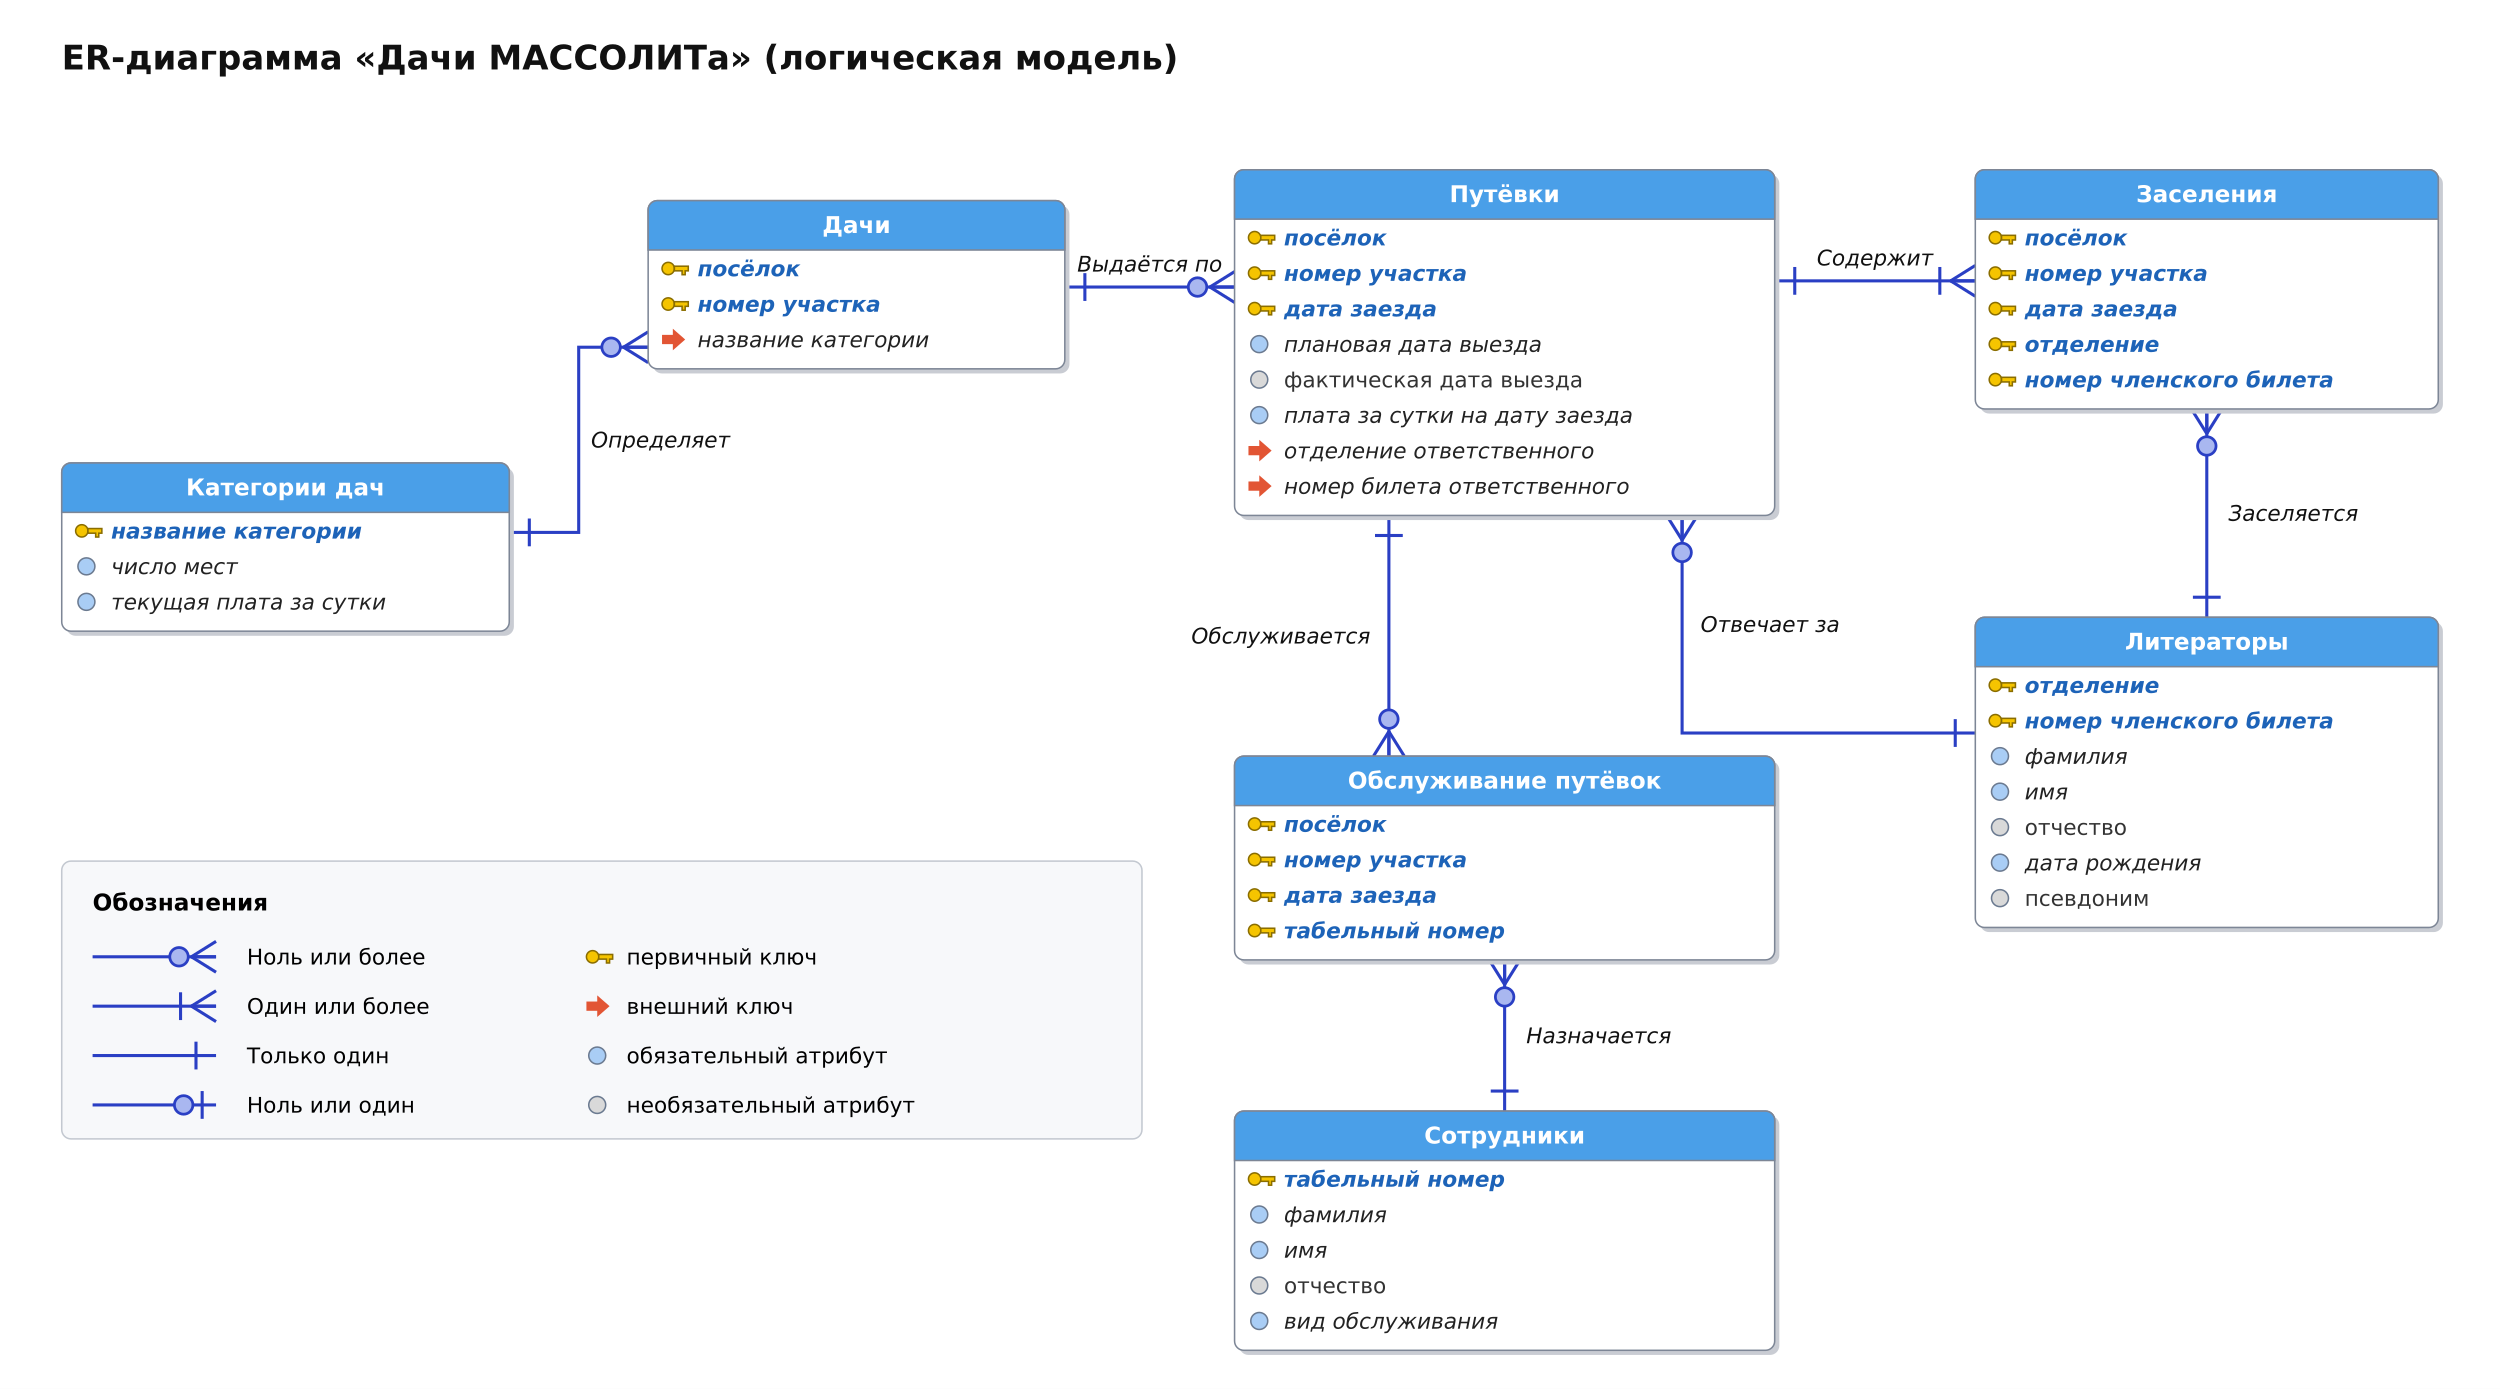
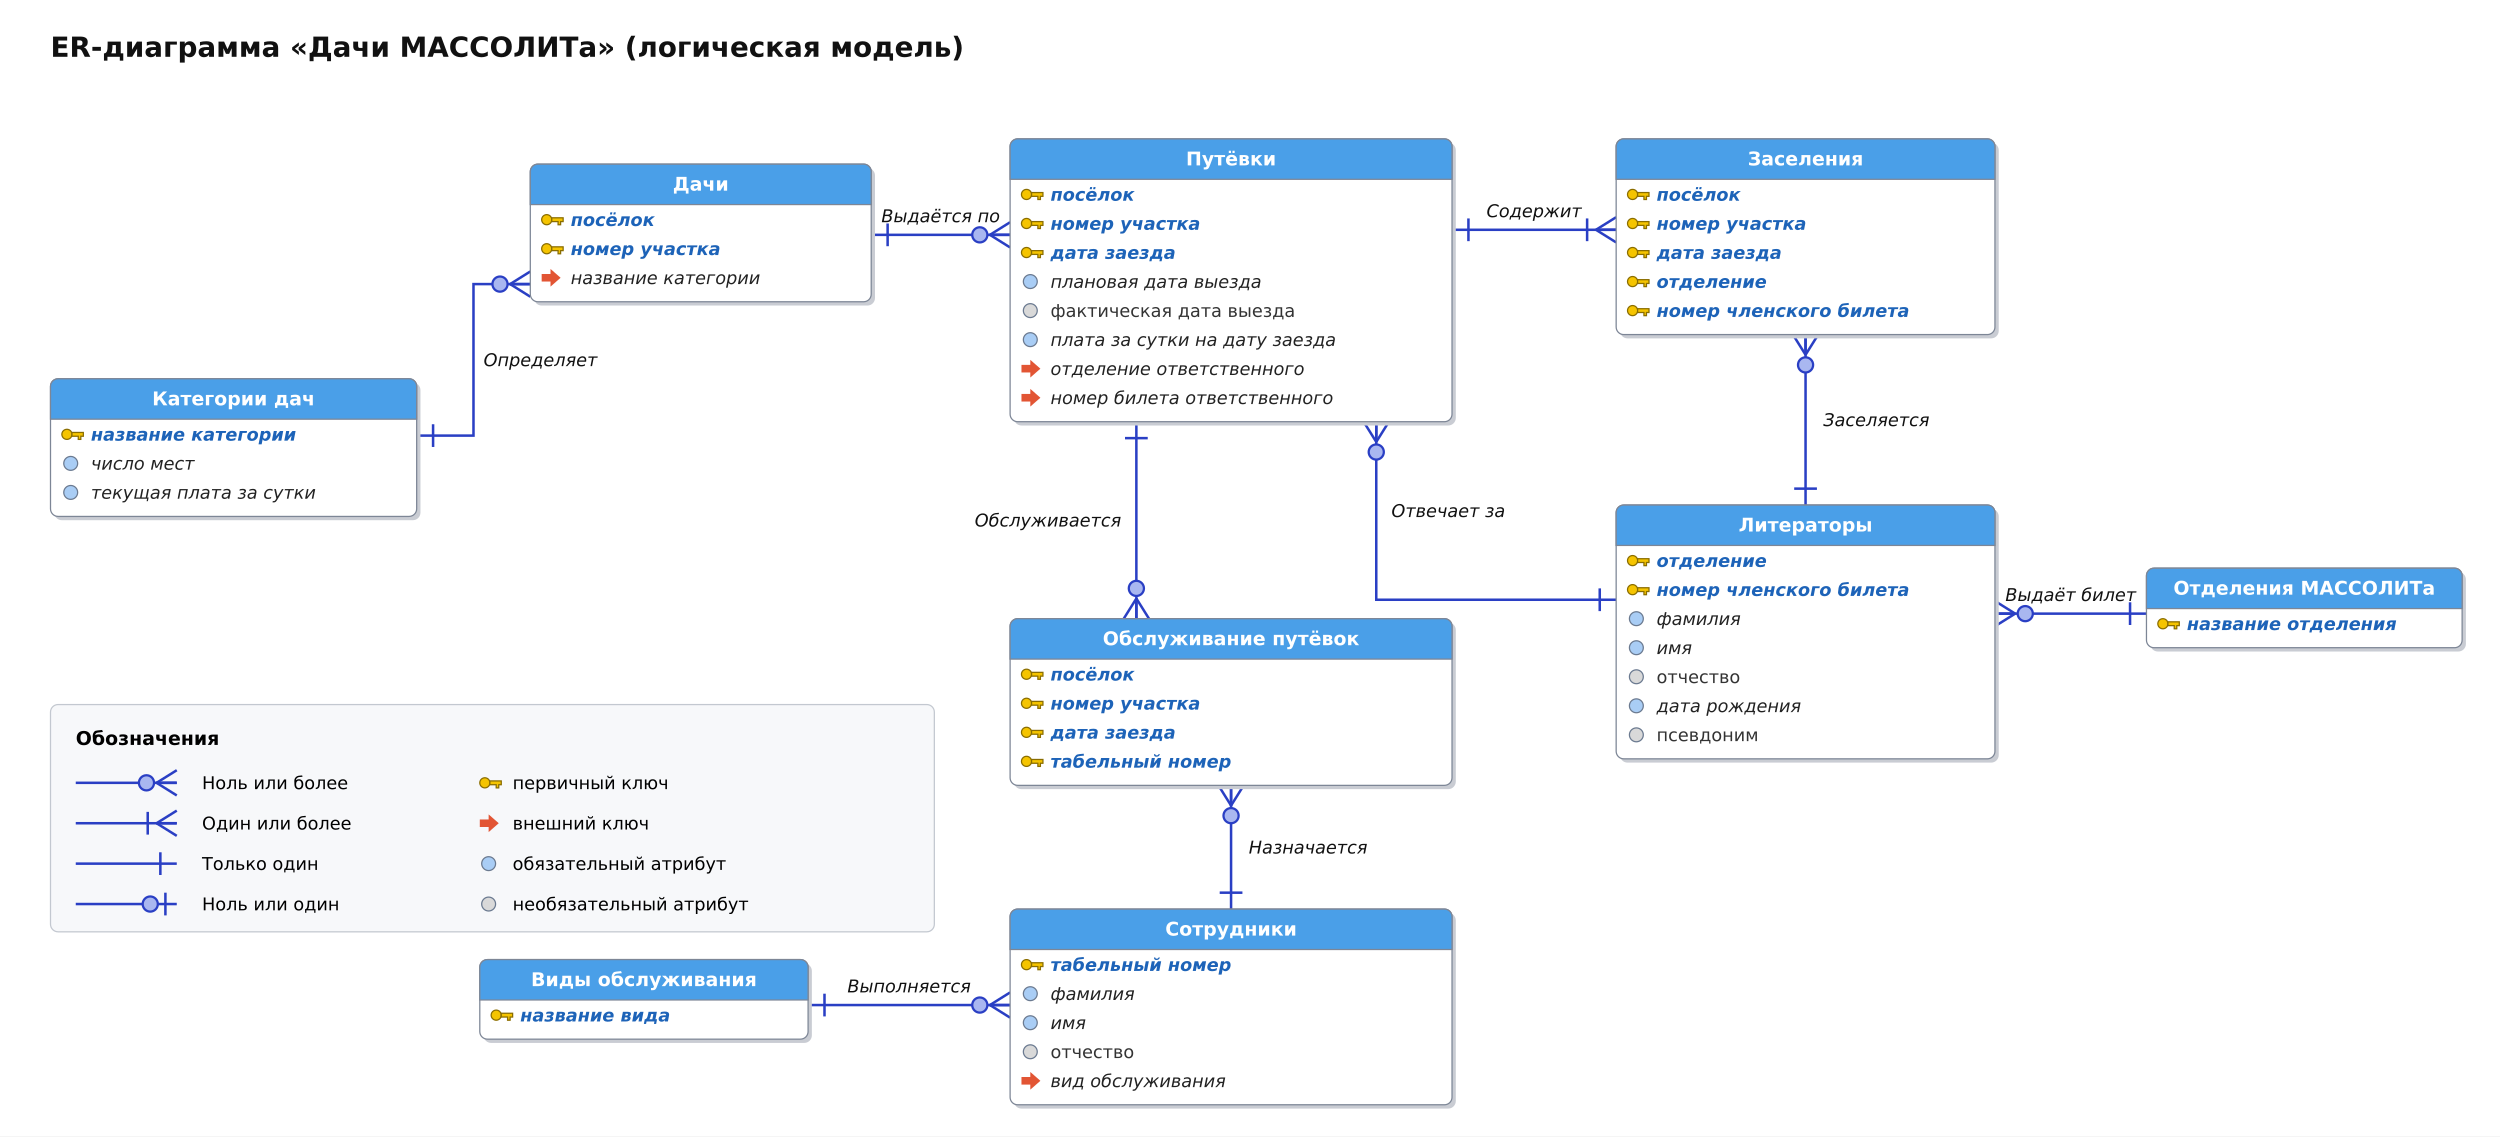
- <svg xmlns="http://www.w3.org/2000/svg" width="1620" height="900" viewBox="0 0 1620 900" font-family="DejaVu Sans, Arial, sans-serif">
-   <rect width="1620" height="900" fill="#fff" />
+ <svg xmlns="http://www.w3.org/2000/svg" width="1980" height="900" viewBox="0 0 1980 900" font-family="DejaVu Sans, Arial, sans-serif">
+   <rect width="1980" height="900" fill="#fff" />
  <text x="40" y="45" font-size="22" font-weight="bold" fill="#111">ER-диаграмма «Дачи МАССОЛИТа» (логическая модель)</text>
  <path d="M330,345 L375.0,345 L375.0,225 L420,225" fill="none" stroke="#2a3fc4" stroke-width="2" />
  <text x="383.0" y="290.0" text-anchor="start" font-size="14" font-style="italic" fill="#111">Определяет</text>
  <line x1="343" y1="354" x2="343" y2="336" stroke="#2a3fc4" stroke-width="2" />
  <line x1="404" y1="225" x2="420" y2="235" stroke="#2a3fc4" stroke-width="2" />
  <line x1="404" y1="225" x2="420" y2="225" stroke="#2a3fc4" stroke-width="2" />
  <line x1="404" y1="225" x2="420" y2="215" stroke="#2a3fc4" stroke-width="2" />
  <circle cx="396" cy="225" r="6" fill="#a9b7f0" stroke="#2a3fc4" stroke-width="1.8" />
  <path d="M690,186 L800,186" fill="none" stroke="#2a3fc4" stroke-width="2" />
  <text x="745.0" y="176" text-anchor="middle" font-size="14" font-style="italic" fill="#111">Выдаётся по</text>
  <line x1="703" y1="195" x2="703" y2="177" stroke="#2a3fc4" stroke-width="2" />
  <line x1="784" y1="186" x2="800" y2="196" stroke="#2a3fc4" stroke-width="2" />
  <line x1="784" y1="186" x2="800" y2="186" stroke="#2a3fc4" stroke-width="2" />
  <line x1="784" y1="186" x2="800" y2="176" stroke="#2a3fc4" stroke-width="2" />
  <circle cx="776" cy="186" r="6" fill="#a9b7f0" stroke="#2a3fc4" stroke-width="1.8" />
  <path d="M1150,182 L1280,182" fill="none" stroke="#2a3fc4" stroke-width="2" />
  <text x="1215.0" y="172" text-anchor="middle" font-size="14" font-style="italic" fill="#111">Содержит</text>
  <line x1="1163" y1="191" x2="1163" y2="173" stroke="#2a3fc4" stroke-width="2" />
  <line x1="1264" y1="182" x2="1280" y2="192" stroke="#2a3fc4" stroke-width="2" />
  <line x1="1264" y1="182" x2="1280" y2="182" stroke="#2a3fc4" stroke-width="2" />
  <line x1="1264" y1="182" x2="1280" y2="172" stroke="#2a3fc4" stroke-width="2" />
  <line x1="1257" y1="173" x2="1257" y2="191" stroke="#2a3fc4" stroke-width="2" />
  <path d="M1430,400 L1430,265" fill="none" stroke="#2a3fc4" stroke-width="2" />
  <text x="1444" y="337.5" text-anchor="start" font-size="14" font-style="italic" fill="#111">Заселяется</text>
  <line x1="1439" y1="387" x2="1421" y2="387" stroke="#2a3fc4" stroke-width="2" />
  <line x1="1430" y1="281" x2="1440" y2="265" stroke="#2a3fc4" stroke-width="2" />
  <line x1="1430" y1="281" x2="1430" y2="265" stroke="#2a3fc4" stroke-width="2" />
  <line x1="1430" y1="281" x2="1420" y2="265" stroke="#2a3fc4" stroke-width="2" />
  <circle cx="1430" cy="289" r="6" fill="#a9b7f0" stroke="#2a3fc4" stroke-width="1.8" />
  <path d="M1280,475 L1090,475 L1090,334" fill="none" stroke="#2a3fc4" stroke-width="2" />
  <text x="1102" y="409.5" text-anchor="start" font-size="14" font-style="italic" fill="#111">Отвечает за</text>
  <line x1="1267" y1="466" x2="1267" y2="484" stroke="#2a3fc4" stroke-width="2" />
  <line x1="1090" y1="350" x2="1100" y2="334" stroke="#2a3fc4" stroke-width="2" />
  <line x1="1090" y1="350" x2="1090" y2="334" stroke="#2a3fc4" stroke-width="2" />
  <line x1="1090" y1="350" x2="1080" y2="334" stroke="#2a3fc4" stroke-width="2" />
  <circle cx="1090" cy="358" r="6" fill="#a9b7f0" stroke="#2a3fc4" stroke-width="1.8" />
  <path d="M900,334 L900,490" fill="none" stroke="#2a3fc4" stroke-width="2" />
  <text x="888" y="417.0" text-anchor="end" font-size="14" font-style="italic" fill="#111">Обслуживается</text>
  <line x1="891" y1="347" x2="909" y2="347" stroke="#2a3fc4" stroke-width="2" />
  <line x1="900" y1="474" x2="890" y2="490" stroke="#2a3fc4" stroke-width="2" />
  <line x1="900" y1="474" x2="900" y2="490" stroke="#2a3fc4" stroke-width="2" />
  <line x1="900" y1="474" x2="910" y2="490" stroke="#2a3fc4" stroke-width="2" />
  <circle cx="900" cy="466" r="6" fill="#a9b7f0" stroke="#2a3fc4" stroke-width="1.8" />
  <path d="M975,720 L975,622" fill="none" stroke="#2a3fc4" stroke-width="2" />
  <text x="989" y="676.0" text-anchor="start" font-size="14" font-style="italic" fill="#111">Назначается</text>
  <line x1="984" y1="707" x2="966" y2="707" stroke="#2a3fc4" stroke-width="2" />
  <line x1="975" y1="638" x2="985" y2="622" stroke="#2a3fc4" stroke-width="2" />
  <line x1="975" y1="638" x2="975" y2="622" stroke="#2a3fc4" stroke-width="2" />
  <line x1="975" y1="638" x2="965" y2="622" stroke="#2a3fc4" stroke-width="2" />
  <circle cx="975" cy="646" r="6" fill="#a9b7f0" stroke="#2a3fc4" stroke-width="1.8" />
+   <path d="M1700,486 L1580,486" fill="none" stroke="#2a3fc4" stroke-width="2" />
+   <text x="1640.0" y="476" text-anchor="middle" font-size="14" font-style="italic" fill="#111">Выдаёт билет</text>
+   <line x1="1687" y1="477" x2="1687" y2="495" stroke="#2a3fc4" stroke-width="2" />
+   <line x1="1596" y1="486" x2="1580" y2="476" stroke="#2a3fc4" stroke-width="2" />
+   <line x1="1596" y1="486" x2="1580" y2="486" stroke="#2a3fc4" stroke-width="2" />
+   <line x1="1596" y1="486" x2="1580" y2="496" stroke="#2a3fc4" stroke-width="2" />
+   <circle cx="1604" cy="486" r="6" fill="#a9b7f0" stroke="#2a3fc4" stroke-width="1.8" />
+   <path d="M640,796 L800,796" fill="none" stroke="#2a3fc4" stroke-width="2" />
+   <text x="720.0" y="786" text-anchor="middle" font-size="14" font-style="italic" fill="#111">Выполняется</text>
+   <line x1="653" y1="805" x2="653" y2="787" stroke="#2a3fc4" stroke-width="2" />
+   <line x1="784" y1="796" x2="800" y2="806" stroke="#2a3fc4" stroke-width="2" />
+   <line x1="784" y1="796" x2="800" y2="796" stroke="#2a3fc4" stroke-width="2" />
+   <line x1="784" y1="796" x2="800" y2="786" stroke="#2a3fc4" stroke-width="2" />
+   <circle cx="776" cy="796" r="6" fill="#a9b7f0" stroke="#2a3fc4" stroke-width="1.8" />
  <rect x="43" y="303" width="290" height="109" rx="6" fill="#c9ccd3" />
  <rect x="40" y="300" width="290" height="109" rx="6" fill="#fff" stroke="#7d8696" />
  <path d="M40,332 V306 a6,6 0 0 1 6,-6 H324 a6,6 0 0 1 6,6 V332 Z" fill="#4a9fe8" stroke="#7d8696" />
  <text x="185.0" y="321" text-anchor="middle" font-weight="bold" font-size="15" fill="#fff">Категории дач</text>
  <circle cx="53" cy="344" r="4" fill="#f5c400" stroke="#8a6d00" stroke-width="1" />
  <path d="M57,342.5 h9 v3 h-2 v2.5 h-2 v-2.5 h-5 z" fill="#f5c400" stroke="#8a6d00" stroke-width="1" />
  <text x="72" y="349" font-size="14" font-weight="bold" font-style="italic" fill="#1d63b8">название категории</text>
  <circle cx="56" cy="367" r="5.5" fill="#a9cdf5" stroke="#6b7a90" />
  <text x="72" y="372" font-size="14" font-style="italic" fill="#222">число мест</text>
  <circle cx="56" cy="390" r="5.5" fill="#a9cdf5" stroke="#6b7a90" />
  <text x="72" y="395" font-size="14" font-style="italic" fill="#222">текущая плата за сутки</text>
  <rect x="423" y="133" width="270" height="109" rx="6" fill="#c9ccd3" />
  <rect x="420" y="130" width="270" height="109" rx="6" fill="#fff" stroke="#7d8696" />
  <path d="M420,162 V136 a6,6 0 0 1 6,-6 H684 a6,6 0 0 1 6,6 V162 Z" fill="#4a9fe8" stroke="#7d8696" />
  <text x="555.0" y="151" text-anchor="middle" font-weight="bold" font-size="15" fill="#fff">Дачи</text>
  <circle cx="433" cy="174" r="4" fill="#f5c400" stroke="#8a6d00" stroke-width="1" />
  <path d="M437,172.5 h9 v3 h-2 v2.5 h-2 v-2.5 h-5 z" fill="#f5c400" stroke="#8a6d00" stroke-width="1" />
  <text x="452" y="179" font-size="14" font-weight="bold" font-style="italic" fill="#1d63b8">посёлок</text>
  <circle cx="433" cy="197" r="4" fill="#f5c400" stroke="#8a6d00" stroke-width="1" />
  <path d="M437,195.5 h9 v3 h-2 v2.5 h-2 v-2.5 h-5 z" fill="#f5c400" stroke="#8a6d00" stroke-width="1" />
  <text x="452" y="202" font-size="14" font-weight="bold" font-style="italic" fill="#1d63b8">номер участка</text>
  <path d="M429,217 h7 v-4 l8,7 l-8,7 v-4 h-7 z" fill="#e25534" />
  <text x="452" y="225" font-size="14" font-style="italic" fill="#222">название категории</text>
  <rect x="803" y="113" width="350" height="224" rx="6" fill="#c9ccd3" />
  <rect x="800" y="110" width="350" height="224" rx="6" fill="#fff" stroke="#7d8696" />
  <path d="M800,142 V116 a6,6 0 0 1 6,-6 H1144 a6,6 0 0 1 6,6 V142 Z" fill="#4a9fe8" stroke="#7d8696" />
  <text x="975.0" y="131" text-anchor="middle" font-weight="bold" font-size="15" fill="#fff">Путёвки</text>
  <circle cx="813" cy="154" r="4" fill="#f5c400" stroke="#8a6d00" stroke-width="1" />
  <path d="M817,152.5 h9 v3 h-2 v2.5 h-2 v-2.5 h-5 z" fill="#f5c400" stroke="#8a6d00" stroke-width="1" />
  <text x="832" y="159" font-size="14" font-weight="bold" font-style="italic" fill="#1d63b8">посёлок</text>
  <circle cx="813" cy="177" r="4" fill="#f5c400" stroke="#8a6d00" stroke-width="1" />
  <path d="M817,175.5 h9 v3 h-2 v2.5 h-2 v-2.5 h-5 z" fill="#f5c400" stroke="#8a6d00" stroke-width="1" />
  <text x="832" y="182" font-size="14" font-weight="bold" font-style="italic" fill="#1d63b8">номер участка</text>
  <circle cx="813" cy="200" r="4" fill="#f5c400" stroke="#8a6d00" stroke-width="1" />
  <path d="M817,198.5 h9 v3 h-2 v2.5 h-2 v-2.5 h-5 z" fill="#f5c400" stroke="#8a6d00" stroke-width="1" />
  <text x="832" y="205" font-size="14" font-weight="bold" font-style="italic" fill="#1d63b8">дата заезда</text>
  <circle cx="816" cy="223" r="5.5" fill="#a9cdf5" stroke="#6b7a90" />
  <text x="832" y="228" font-size="14" font-style="italic" fill="#222">плановая дата выезда</text>
  <circle cx="816" cy="246" r="5.5" fill="#d9d9d9" stroke="#6b7a90" />
  <text x="832" y="251" font-size="14" fill="#333">фактическая дата выезда</text>
  <circle cx="816" cy="269" r="5.5" fill="#a9cdf5" stroke="#6b7a90" />
  <text x="832" y="274" font-size="14" font-style="italic" fill="#222">плата за сутки на дату заезда</text>
  <path d="M809,289 h7 v-4 l8,7 l-8,7 v-4 h-7 z" fill="#e25534" />
  <text x="832" y="297" font-size="14" font-style="italic" fill="#222">отделение ответственного</text>
  <path d="M809,312 h7 v-4 l8,7 l-8,7 v-4 h-7 z" fill="#e25534" />
  <text x="832" y="320" font-size="14" font-style="italic" fill="#222">номер билета ответственного</text>
  <rect x="1283" y="113" width="300" height="155" rx="6" fill="#c9ccd3" />
  <rect x="1280" y="110" width="300" height="155" rx="6" fill="#fff" stroke="#7d8696" />
  <path d="M1280,142 V116 a6,6 0 0 1 6,-6 H1574 a6,6 0 0 1 6,6 V142 Z" fill="#4a9fe8" stroke="#7d8696" />
  <text x="1430.0" y="131" text-anchor="middle" font-weight="bold" font-size="15" fill="#fff">Заселения</text>
  <circle cx="1293" cy="154" r="4" fill="#f5c400" stroke="#8a6d00" stroke-width="1" />
  <path d="M1297,152.5 h9 v3 h-2 v2.5 h-2 v-2.5 h-5 z" fill="#f5c400" stroke="#8a6d00" stroke-width="1" />
  <text x="1312" y="159" font-size="14" font-weight="bold" font-style="italic" fill="#1d63b8">посёлок</text>
  <circle cx="1293" cy="177" r="4" fill="#f5c400" stroke="#8a6d00" stroke-width="1" />
  <path d="M1297,175.5 h9 v3 h-2 v2.5 h-2 v-2.5 h-5 z" fill="#f5c400" stroke="#8a6d00" stroke-width="1" />
  <text x="1312" y="182" font-size="14" font-weight="bold" font-style="italic" fill="#1d63b8">номер участка</text>
  <circle cx="1293" cy="200" r="4" fill="#f5c400" stroke="#8a6d00" stroke-width="1" />
  <path d="M1297,198.5 h9 v3 h-2 v2.5 h-2 v-2.5 h-5 z" fill="#f5c400" stroke="#8a6d00" stroke-width="1" />
  <text x="1312" y="205" font-size="14" font-weight="bold" font-style="italic" fill="#1d63b8">дата заезда</text>
  <circle cx="1293" cy="223" r="4" fill="#f5c400" stroke="#8a6d00" stroke-width="1" />
  <path d="M1297,221.5 h9 v3 h-2 v2.5 h-2 v-2.5 h-5 z" fill="#f5c400" stroke="#8a6d00" stroke-width="1" />
  <text x="1312" y="228" font-size="14" font-weight="bold" font-style="italic" fill="#1d63b8">отделение</text>
  <circle cx="1293" cy="246" r="4" fill="#f5c400" stroke="#8a6d00" stroke-width="1" />
  <path d="M1297,244.5 h9 v3 h-2 v2.5 h-2 v-2.5 h-5 z" fill="#f5c400" stroke="#8a6d00" stroke-width="1" />
  <text x="1312" y="251" font-size="14" font-weight="bold" font-style="italic" fill="#1d63b8">номер членского билета</text>
  <rect x="1283" y="403" width="300" height="201" rx="6" fill="#c9ccd3" />
  <rect x="1280" y="400" width="300" height="201" rx="6" fill="#fff" stroke="#7d8696" />
  <path d="M1280,432 V406 a6,6 0 0 1 6,-6 H1574 a6,6 0 0 1 6,6 V432 Z" fill="#4a9fe8" stroke="#7d8696" />
  <text x="1430.0" y="421" text-anchor="middle" font-weight="bold" font-size="15" fill="#fff">Литераторы</text>
  <circle cx="1293" cy="444" r="4" fill="#f5c400" stroke="#8a6d00" stroke-width="1" />
  <path d="M1297,442.5 h9 v3 h-2 v2.5 h-2 v-2.5 h-5 z" fill="#f5c400" stroke="#8a6d00" stroke-width="1" />
  <text x="1312" y="449" font-size="14" font-weight="bold" font-style="italic" fill="#1d63b8">отделение</text>
  <circle cx="1293" cy="467" r="4" fill="#f5c400" stroke="#8a6d00" stroke-width="1" />
  <path d="M1297,465.5 h9 v3 h-2 v2.5 h-2 v-2.5 h-5 z" fill="#f5c400" stroke="#8a6d00" stroke-width="1" />
  <text x="1312" y="472" font-size="14" font-weight="bold" font-style="italic" fill="#1d63b8">номер членского билета</text>
  <circle cx="1296" cy="490" r="5.5" fill="#a9cdf5" stroke="#6b7a90" />
  <text x="1312" y="495" font-size="14" font-style="italic" fill="#222">фамилия</text>
  <circle cx="1296" cy="513" r="5.5" fill="#a9cdf5" stroke="#6b7a90" />
  <text x="1312" y="518" font-size="14" font-style="italic" fill="#222">имя</text>
  <circle cx="1296" cy="536" r="5.5" fill="#d9d9d9" stroke="#6b7a90" />
  <text x="1312" y="541" font-size="14" fill="#333">отчество</text>
  <circle cx="1296" cy="559" r="5.5" fill="#a9cdf5" stroke="#6b7a90" />
  <text x="1312" y="564" font-size="14" font-style="italic" fill="#222">дата рождения</text>
  <circle cx="1296" cy="582" r="5.5" fill="#d9d9d9" stroke="#6b7a90" />
  <text x="1312" y="587" font-size="14" fill="#333">псевдоним</text>
  <rect x="803" y="493" width="350" height="132" rx="6" fill="#c9ccd3" />
  <rect x="800" y="490" width="350" height="132" rx="6" fill="#fff" stroke="#7d8696" />
  <path d="M800,522 V496 a6,6 0 0 1 6,-6 H1144 a6,6 0 0 1 6,6 V522 Z" fill="#4a9fe8" stroke="#7d8696" />
  <text x="975.0" y="511" text-anchor="middle" font-weight="bold" font-size="15" fill="#fff">Обслуживание путёвок</text>
  <circle cx="813" cy="534" r="4" fill="#f5c400" stroke="#8a6d00" stroke-width="1" />
  <path d="M817,532.5 h9 v3 h-2 v2.5 h-2 v-2.5 h-5 z" fill="#f5c400" stroke="#8a6d00" stroke-width="1" />
  <text x="832" y="539" font-size="14" font-weight="bold" font-style="italic" fill="#1d63b8">посёлок</text>
  <circle cx="813" cy="557" r="4" fill="#f5c400" stroke="#8a6d00" stroke-width="1" />
  <path d="M817,555.5 h9 v3 h-2 v2.5 h-2 v-2.5 h-5 z" fill="#f5c400" stroke="#8a6d00" stroke-width="1" />
  <text x="832" y="562" font-size="14" font-weight="bold" font-style="italic" fill="#1d63b8">номер участка</text>
  <circle cx="813" cy="580" r="4" fill="#f5c400" stroke="#8a6d00" stroke-width="1" />
  <path d="M817,578.5 h9 v3 h-2 v2.5 h-2 v-2.5 h-5 z" fill="#f5c400" stroke="#8a6d00" stroke-width="1" />
  <text x="832" y="585" font-size="14" font-weight="bold" font-style="italic" fill="#1d63b8">дата заезда</text>
  <circle cx="813" cy="603" r="4" fill="#f5c400" stroke="#8a6d00" stroke-width="1" />
  <path d="M817,601.5 h9 v3 h-2 v2.5 h-2 v-2.5 h-5 z" fill="#f5c400" stroke="#8a6d00" stroke-width="1" />
  <text x="832" y="608" font-size="14" font-weight="bold" font-style="italic" fill="#1d63b8">табельный номер</text>
  <rect x="803" y="723" width="350" height="155" rx="6" fill="#c9ccd3" />
  <rect x="800" y="720" width="350" height="155" rx="6" fill="#fff" stroke="#7d8696" />
  <path d="M800,752 V726 a6,6 0 0 1 6,-6 H1144 a6,6 0 0 1 6,6 V752 Z" fill="#4a9fe8" stroke="#7d8696" />
  <text x="975.0" y="741" text-anchor="middle" font-weight="bold" font-size="15" fill="#fff">Сотрудники</text>
  <circle cx="813" cy="764" r="4" fill="#f5c400" stroke="#8a6d00" stroke-width="1" />
  <path d="M817,762.5 h9 v3 h-2 v2.5 h-2 v-2.5 h-5 z" fill="#f5c400" stroke="#8a6d00" stroke-width="1" />
  <text x="832" y="769" font-size="14" font-weight="bold" font-style="italic" fill="#1d63b8">табельный номер</text>
  <circle cx="816" cy="787" r="5.5" fill="#a9cdf5" stroke="#6b7a90" />
  <text x="832" y="792" font-size="14" font-style="italic" fill="#222">фамилия</text>
  <circle cx="816" cy="810" r="5.5" fill="#a9cdf5" stroke="#6b7a90" />
  <text x="832" y="815" font-size="14" font-style="italic" fill="#222">имя</text>
  <circle cx="816" cy="833" r="5.5" fill="#d9d9d9" stroke="#6b7a90" />
  <text x="832" y="838" font-size="14" fill="#333">отчество</text>
-   <circle cx="816" cy="856" r="5.5" fill="#a9cdf5" stroke="#6b7a90" />
+   <path d="M809,853 h7 v-4 l8,7 l-8,7 v-4 h-7 z" fill="#e25534" />
  <text x="832" y="861" font-size="14" font-style="italic" fill="#222">вид обслуживания</text>
+   <rect x="1703" y="453" width="250" height="63" rx="6" fill="#c9ccd3" />
+   <rect x="1700" y="450" width="250" height="63" rx="6" fill="#fff" stroke="#7d8696" />
+   <path d="M1700,482 V456 a6,6 0 0 1 6,-6 H1944 a6,6 0 0 1 6,6 V482 Z" fill="#4a9fe8" stroke="#7d8696" />
+   <text x="1825.0" y="471" text-anchor="middle" font-weight="bold" font-size="15" fill="#fff">Отделения МАССОЛИТа</text>
+   <circle cx="1713" cy="494" r="4" fill="#f5c400" stroke="#8a6d00" stroke-width="1" />
+   <path d="M1717,492.5 h9 v3 h-2 v2.5 h-2 v-2.5 h-5 z" fill="#f5c400" stroke="#8a6d00" stroke-width="1" />
+   <text x="1732" y="499" font-size="14" font-weight="bold" font-style="italic" fill="#1d63b8">название отделения</text>
+   <rect x="383" y="763" width="260" height="63" rx="6" fill="#c9ccd3" />
+   <rect x="380" y="760" width="260" height="63" rx="6" fill="#fff" stroke="#7d8696" />
+   <path d="M380,792 V766 a6,6 0 0 1 6,-6 H634 a6,6 0 0 1 6,6 V792 Z" fill="#4a9fe8" stroke="#7d8696" />
+   <text x="510.0" y="781" text-anchor="middle" font-weight="bold" font-size="15" fill="#fff">Виды обслуживания</text>
+   <circle cx="393" cy="804" r="4" fill="#f5c400" stroke="#8a6d00" stroke-width="1" />
+   <path d="M397,802.5 h9 v3 h-2 v2.5 h-2 v-2.5 h-5 z" fill="#f5c400" stroke="#8a6d00" stroke-width="1" />
+   <text x="412" y="809" font-size="14" font-weight="bold" font-style="italic" fill="#1d63b8">название вида</text>
  <rect x="40" y="558" width="700" height="180" rx="6" fill="#f7f8fa" stroke="#c3c8d0" />
  <text x="60" y="590" font-size="15" font-weight="bold">Обозначения</text>
  <line x1="60" y1="620" x2="140" y2="620" stroke="#2a3fc4" stroke-width="2" />
  <line x1="124" y1="620" x2="140" y2="630" stroke="#2a3fc4" stroke-width="2" />
  <line x1="124" y1="620" x2="140" y2="620" stroke="#2a3fc4" stroke-width="2" />
  <line x1="124" y1="620" x2="140" y2="610" stroke="#2a3fc4" stroke-width="2" />
  <circle cx="116" cy="620" r="6" fill="#a9b7f0" stroke="#2a3fc4" stroke-width="1.8" />
  <text x="160" y="625" font-size="14">Ноль или более</text>
  <line x1="60" y1="652" x2="140" y2="652" stroke="#2a3fc4" stroke-width="2" />
  <line x1="124" y1="652" x2="140" y2="662" stroke="#2a3fc4" stroke-width="2" />
  <line x1="124" y1="652" x2="140" y2="652" stroke="#2a3fc4" stroke-width="2" />
  <line x1="124" y1="652" x2="140" y2="642" stroke="#2a3fc4" stroke-width="2" />
  <line x1="117" y1="643" x2="117" y2="661" stroke="#2a3fc4" stroke-width="2" />
  <text x="160" y="657" font-size="14">Один или более</text>
  <line x1="60" y1="684" x2="140" y2="684" stroke="#2a3fc4" stroke-width="2" />
  <line x1="127" y1="675" x2="127" y2="693" stroke="#2a3fc4" stroke-width="2" />
  <text x="160" y="689" font-size="14">Только один</text>
  <line x1="60" y1="716" x2="140" y2="716" stroke="#2a3fc4" stroke-width="2" />
  <line x1="131" y1="707" x2="131" y2="725" stroke="#2a3fc4" stroke-width="2" />
  <circle cx="119" cy="716" r="6" fill="#a9b7f0" stroke="#2a3fc4" stroke-width="1.8" />
  <text x="160" y="721" font-size="14">Ноль или один</text>
  <circle cx="384" cy="620" r="4" fill="#f5c400" stroke="#8a6d00" stroke-width="1" />
  <path d="M388,618.5 h9 v3 h-2 v2.5 h-2 v-2.5 h-5 z" fill="#f5c400" stroke="#8a6d00" stroke-width="1" />
  <text x="406" y="625" font-size="14">первичный ключ</text>
  <path d="M380,649 h7 v-4 l8,7 l-8,7 v-4 h-7 z" fill="#e25534" />
  <text x="406" y="657" font-size="14">внешний ключ</text>
  <circle cx="387" cy="684" r="5.5" fill="#a9cdf5" stroke="#6b7a90" />
  <text x="406" y="689" font-size="14">обязательный атрибут</text>
  <circle cx="387" cy="716" r="5.5" fill="#d9d9d9" stroke="#6b7a90" />
  <text x="406" y="721" font-size="14">необязательный атрибут</text>
</svg>
